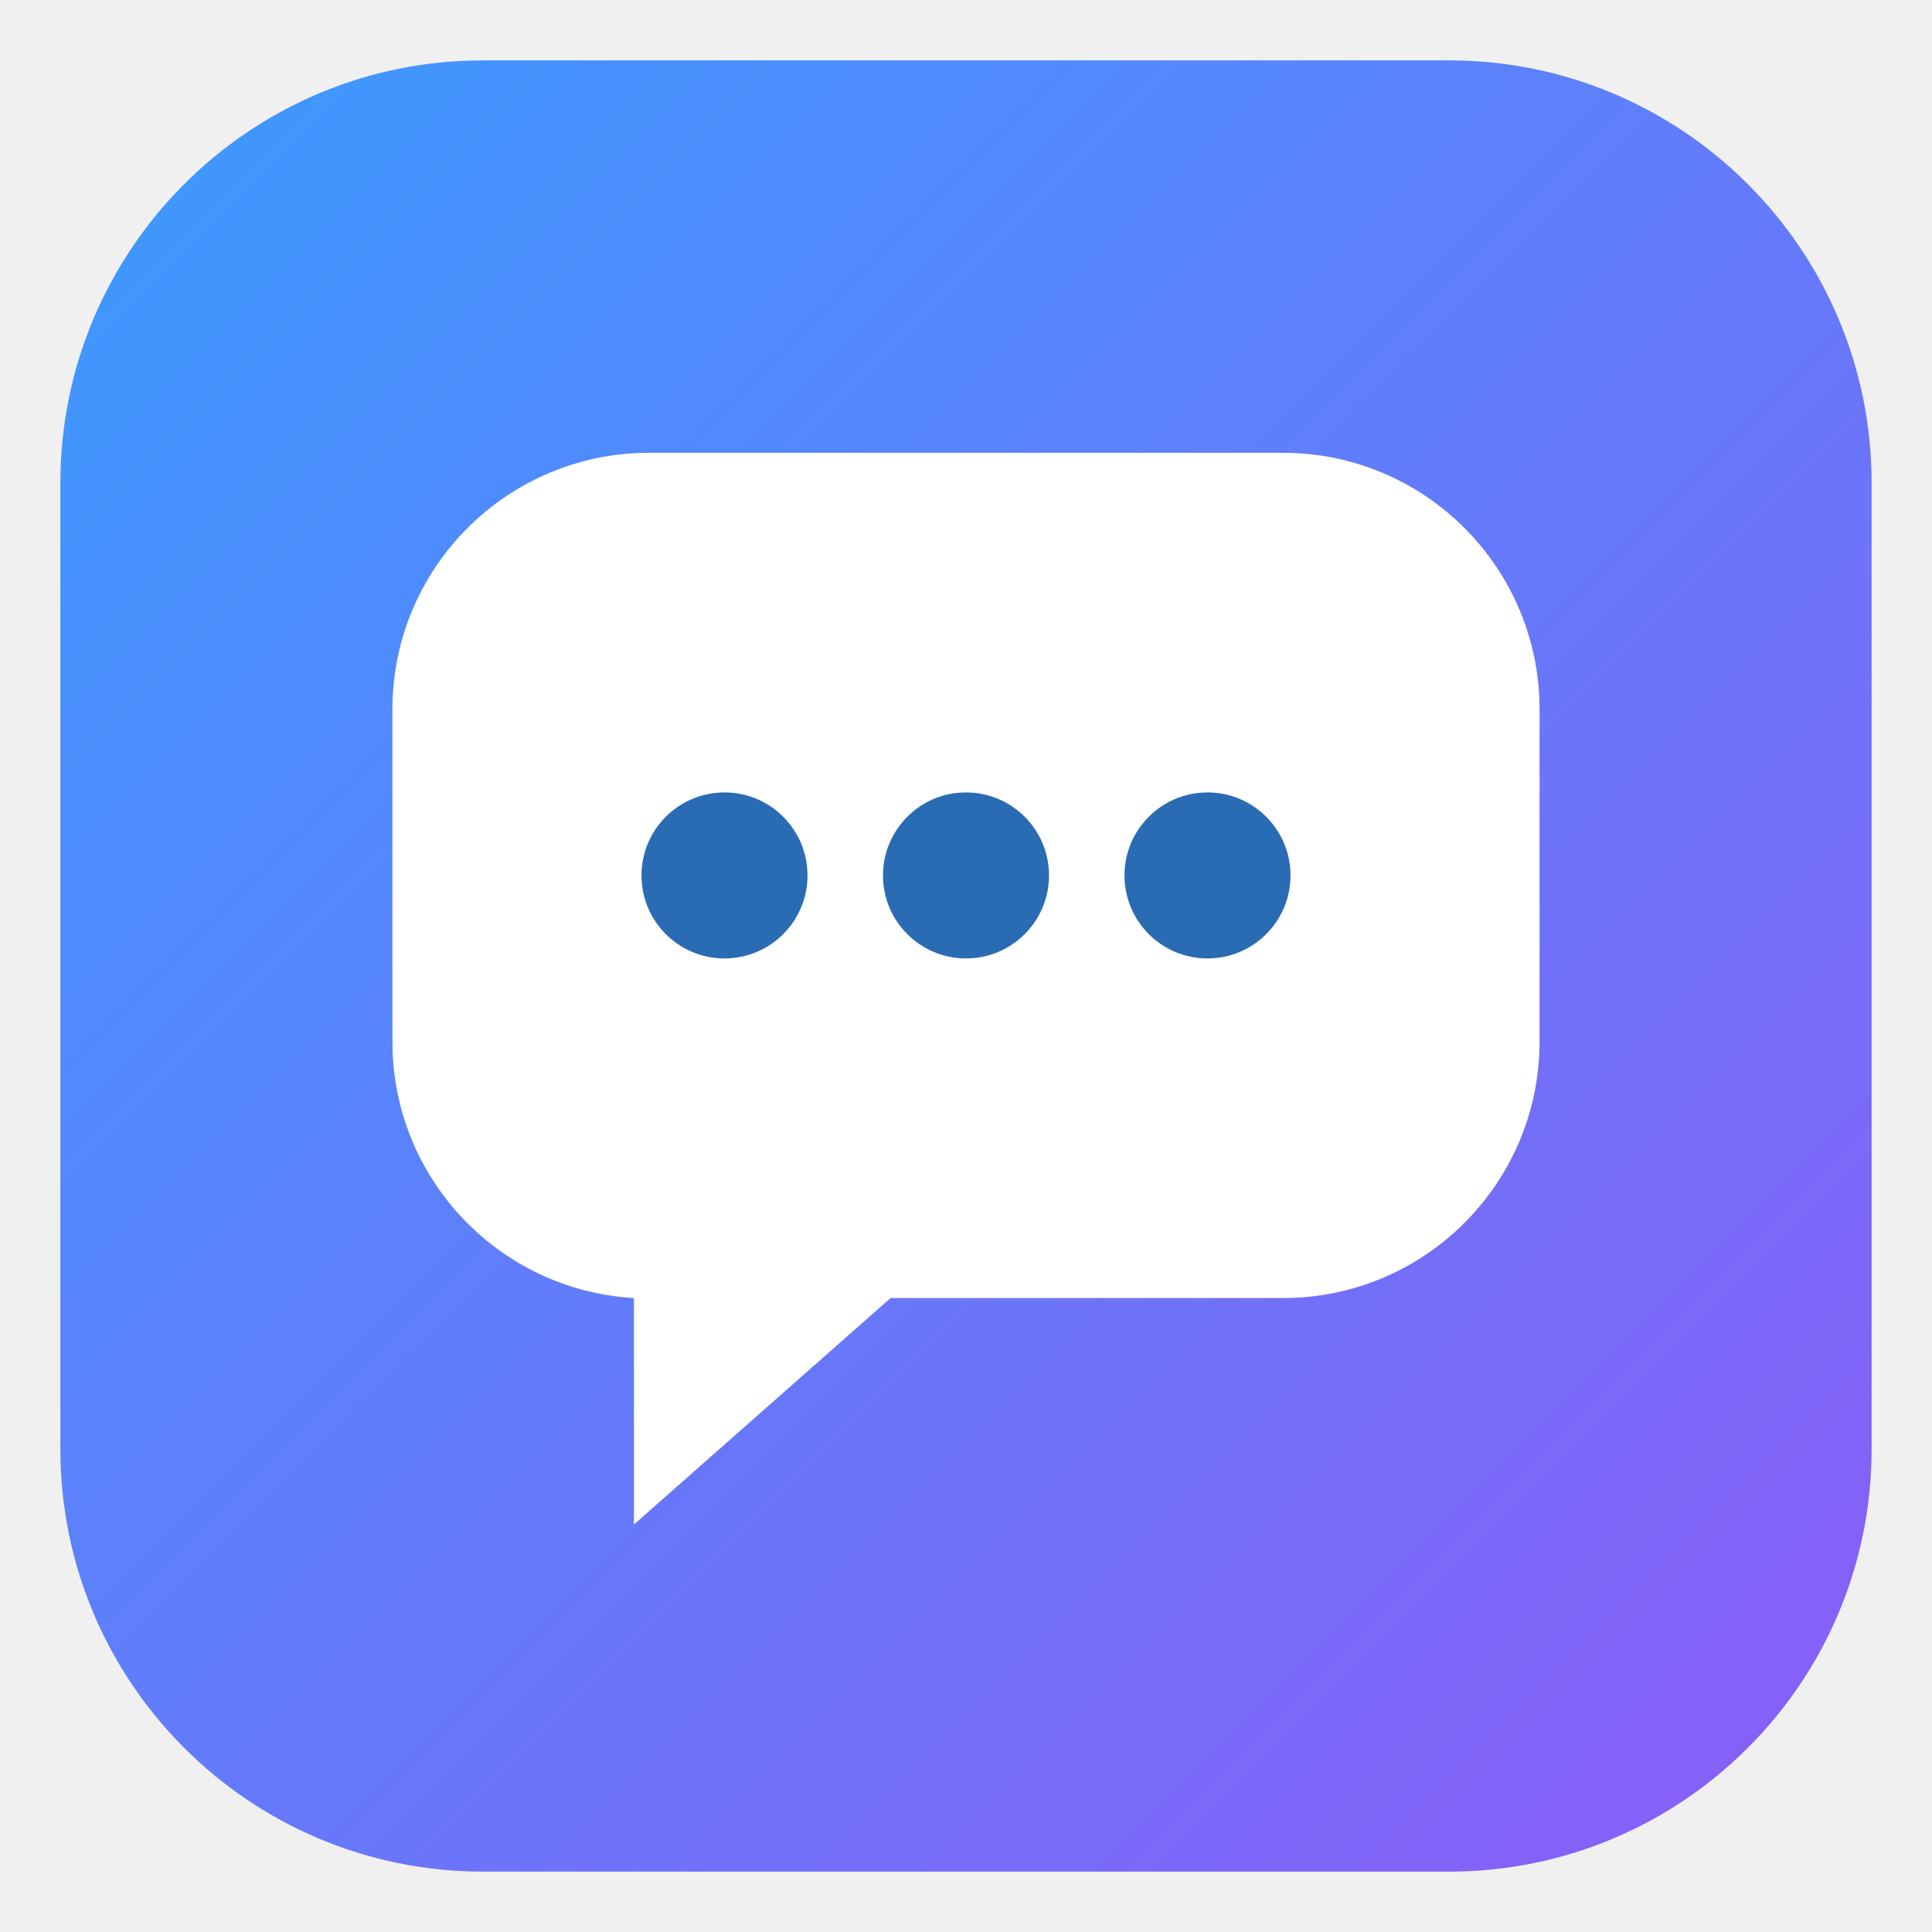
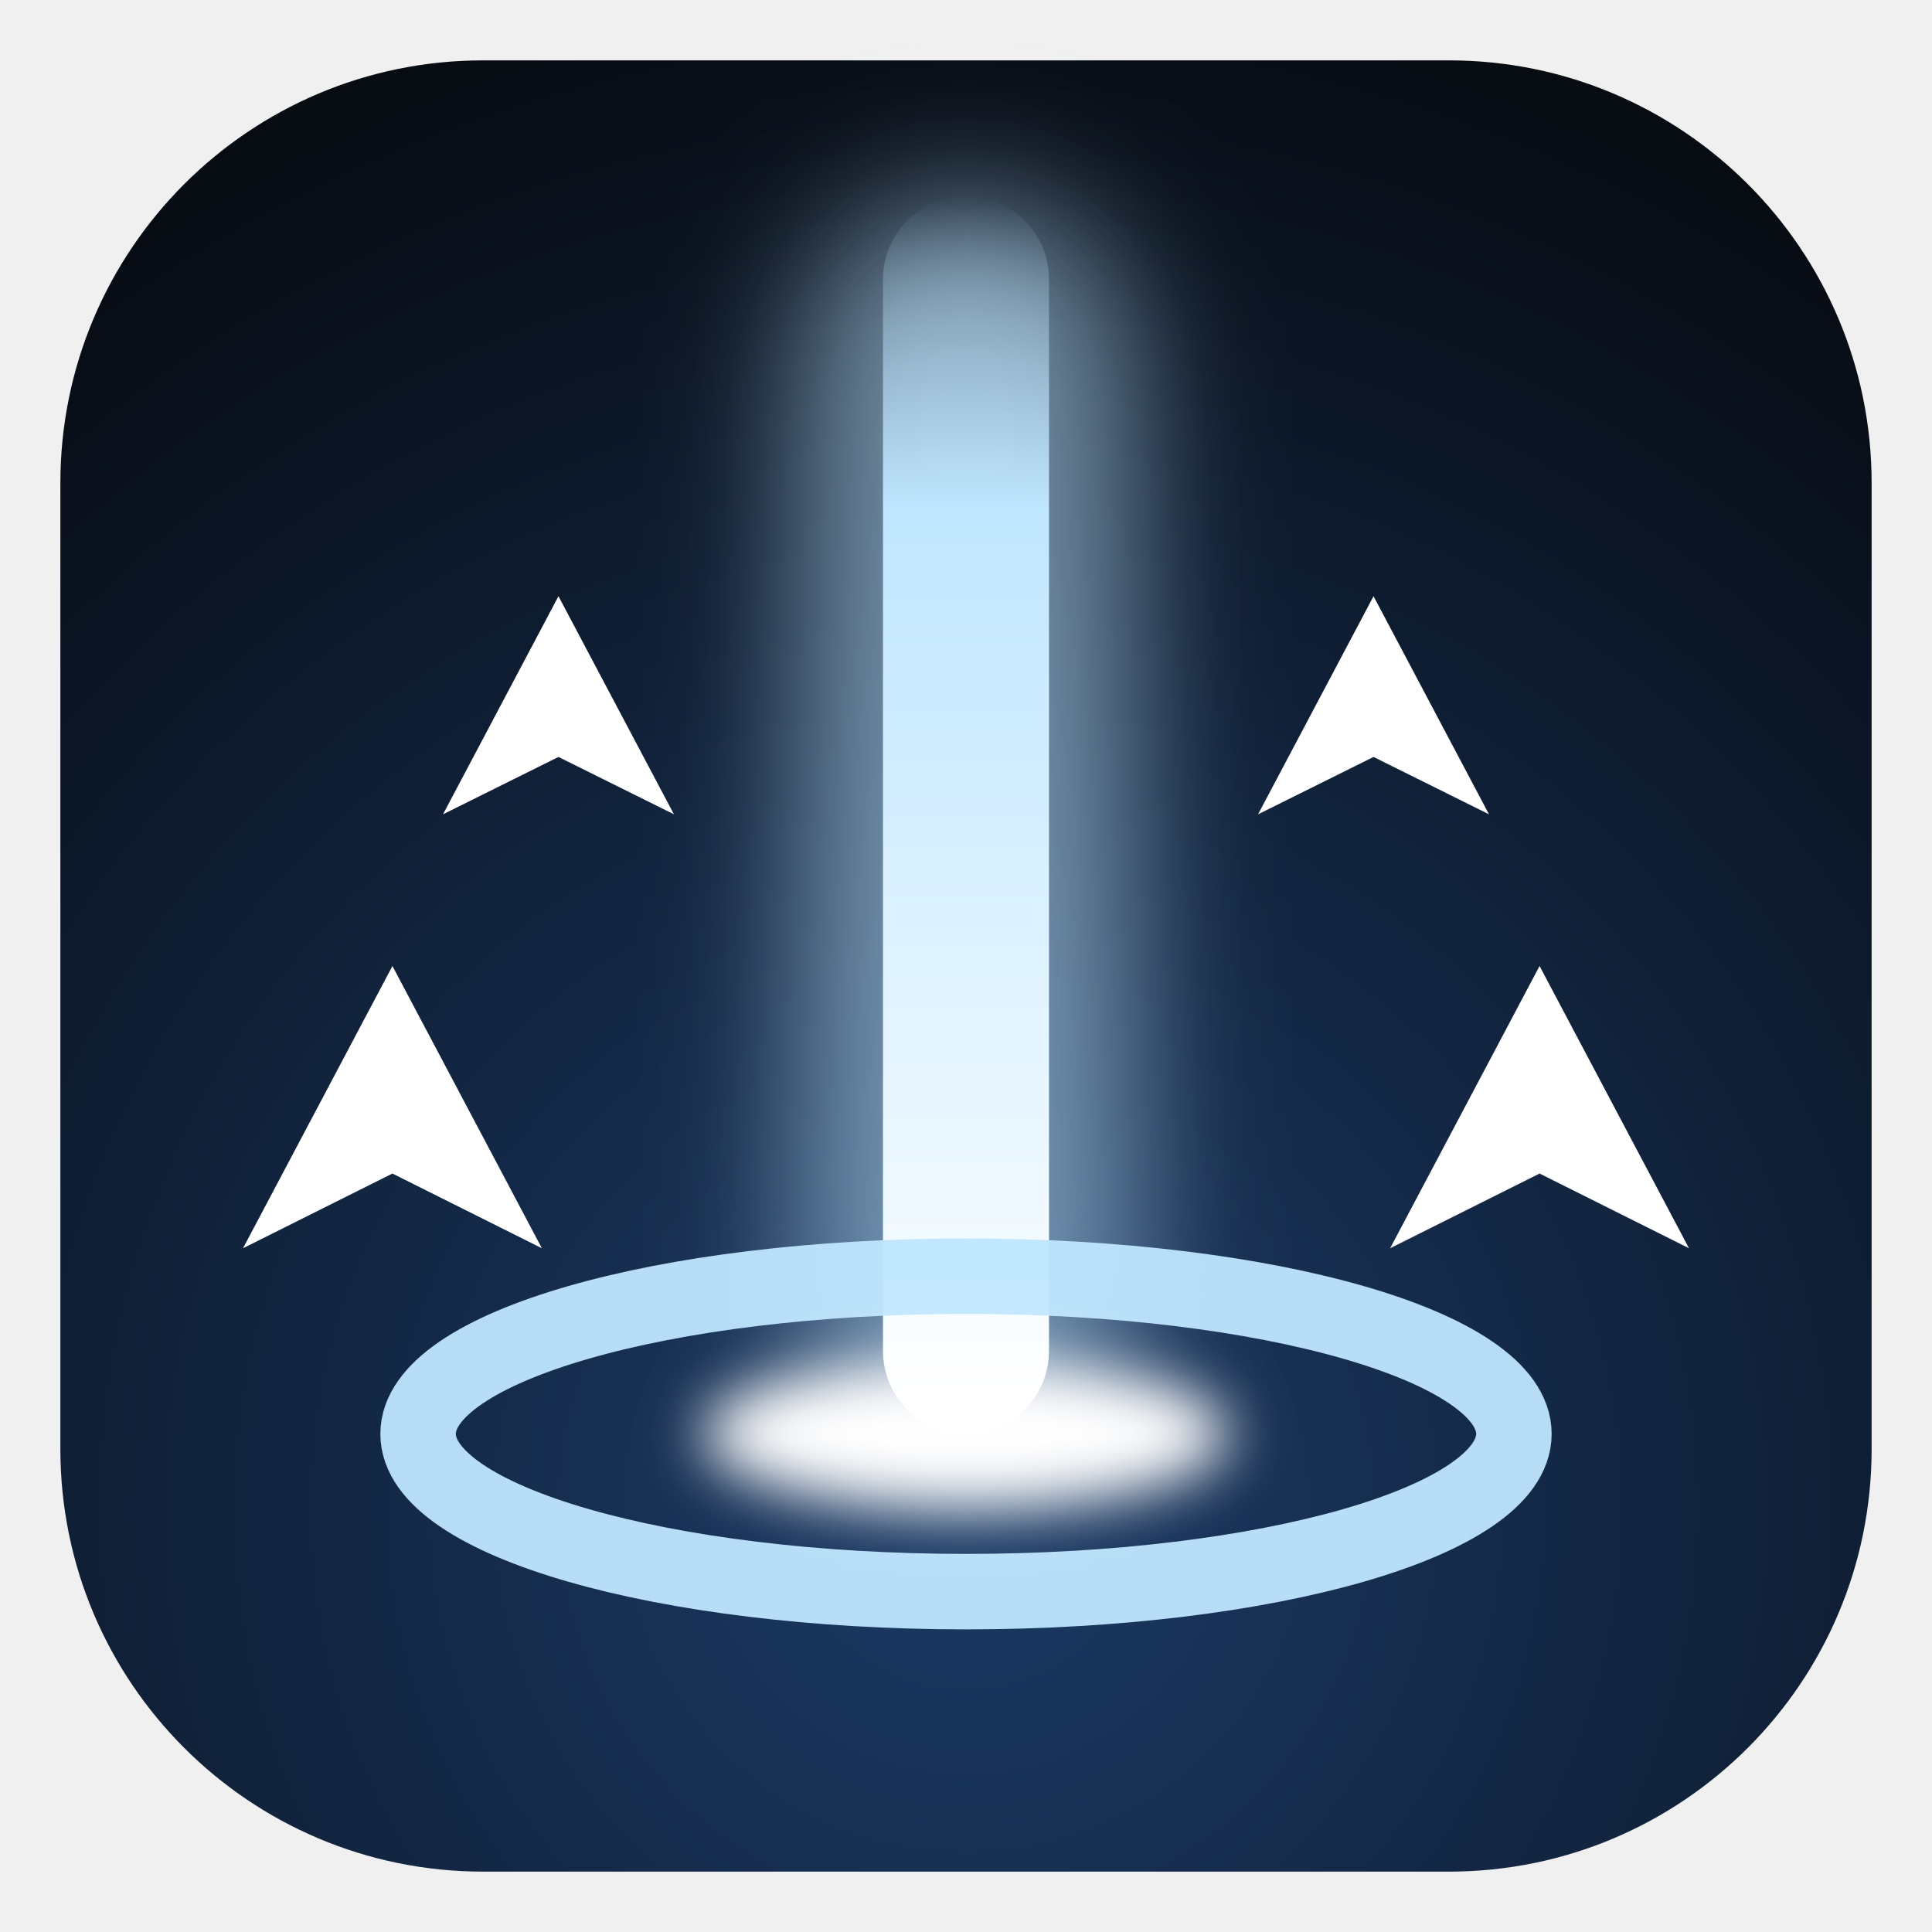
<svg xmlns="http://www.w3.org/2000/svg" viewBox="0 0 256 256">
  <defs>
-     <linearGradient id="g" x1="0" y1="0" x2="1" y2="1">
-       <stop offset="0" stop-color="#3b9bff" />
-       <stop offset="1" stop-color="#8b5cf6" />
+     <radialGradient id="bg" cx="50%" cy="80%" r="85%">
+       <stop offset="0" stop-color="#1b3a66" />
+       <stop offset="1" stop-color="#070b12" />
+     </radialGradient>
+     <linearGradient id="beam" x1="0" y1="1" x2="0" y2="0">
+       <stop offset="0" stop-color="#ffffff" />
+       <stop offset=".75" stop-color="#bfe6ff" />
+       <stop offset="1" stop-color="#bfe6ff" stop-opacity="0" />
    </linearGradient>
+     <filter id="glow" x="-60%" y="-20%" width="220%" height="140%">
+       <feGaussianBlur stdDeviation="9" />
+     </filter>
+     <filter id="soft" x="-60%" y="-60%" width="220%" height="220%">
+       <feGaussianBlur stdDeviation="4" />
+     </filter>
  </defs>
-   <rect x="8" y="8" width="240" height="240" rx="56" fill="url(#g)" />
-   <path d="M86 60h84a34 34 0 0 1 34 34v44a34 34 0 0 1-34 34H118l-34 30v-30a34 34 0 0 1-32-34V94a34 34 0 0 1 34-34z" fill="#fff" />
-   <circle cx="96" cy="116" r="11" fill="#2a6cb3" />
-   <circle cx="128" cy="116" r="11" fill="#2a6cb3" />
-   <circle cx="160" cy="116" r="11" fill="#2a6cb3" />
+   <rect x="8" y="8" width="240" height="240" rx="56" fill="url(#bg)" />
+   <rect x="106" y="26" width="44" height="164" rx="22" fill="#bfe6ff" opacity=".55" filter="url(#glow)" />
+   <rect x="117" y="26" width="22" height="164" rx="11" fill="url(#beam)" />
+   <ellipse cx="128" cy="190" rx="72.6" ry="20.9" fill="none" stroke="#bfe6ff" stroke-width="10" opacity=".95" />
+   <ellipse cx="128" cy="190" rx="35" ry="10" fill="#ffffff" filter="url(#soft)" />
+   <g fill="#ffffff">
+     <path d="M52 128 71.8 165.4 52 155.5 32.2 165.4Z" />
+     <path d="M204 128 223.8 165.4 204 155.5 184.2 165.4Z" />
+     <path d="M74 79 89.3 107.9 74 100.3 58.7 107.9Z" />
+     <path d="M182 79 197.3 107.9 182 100.3 166.7 107.9Z" />
+   </g>
</svg>
